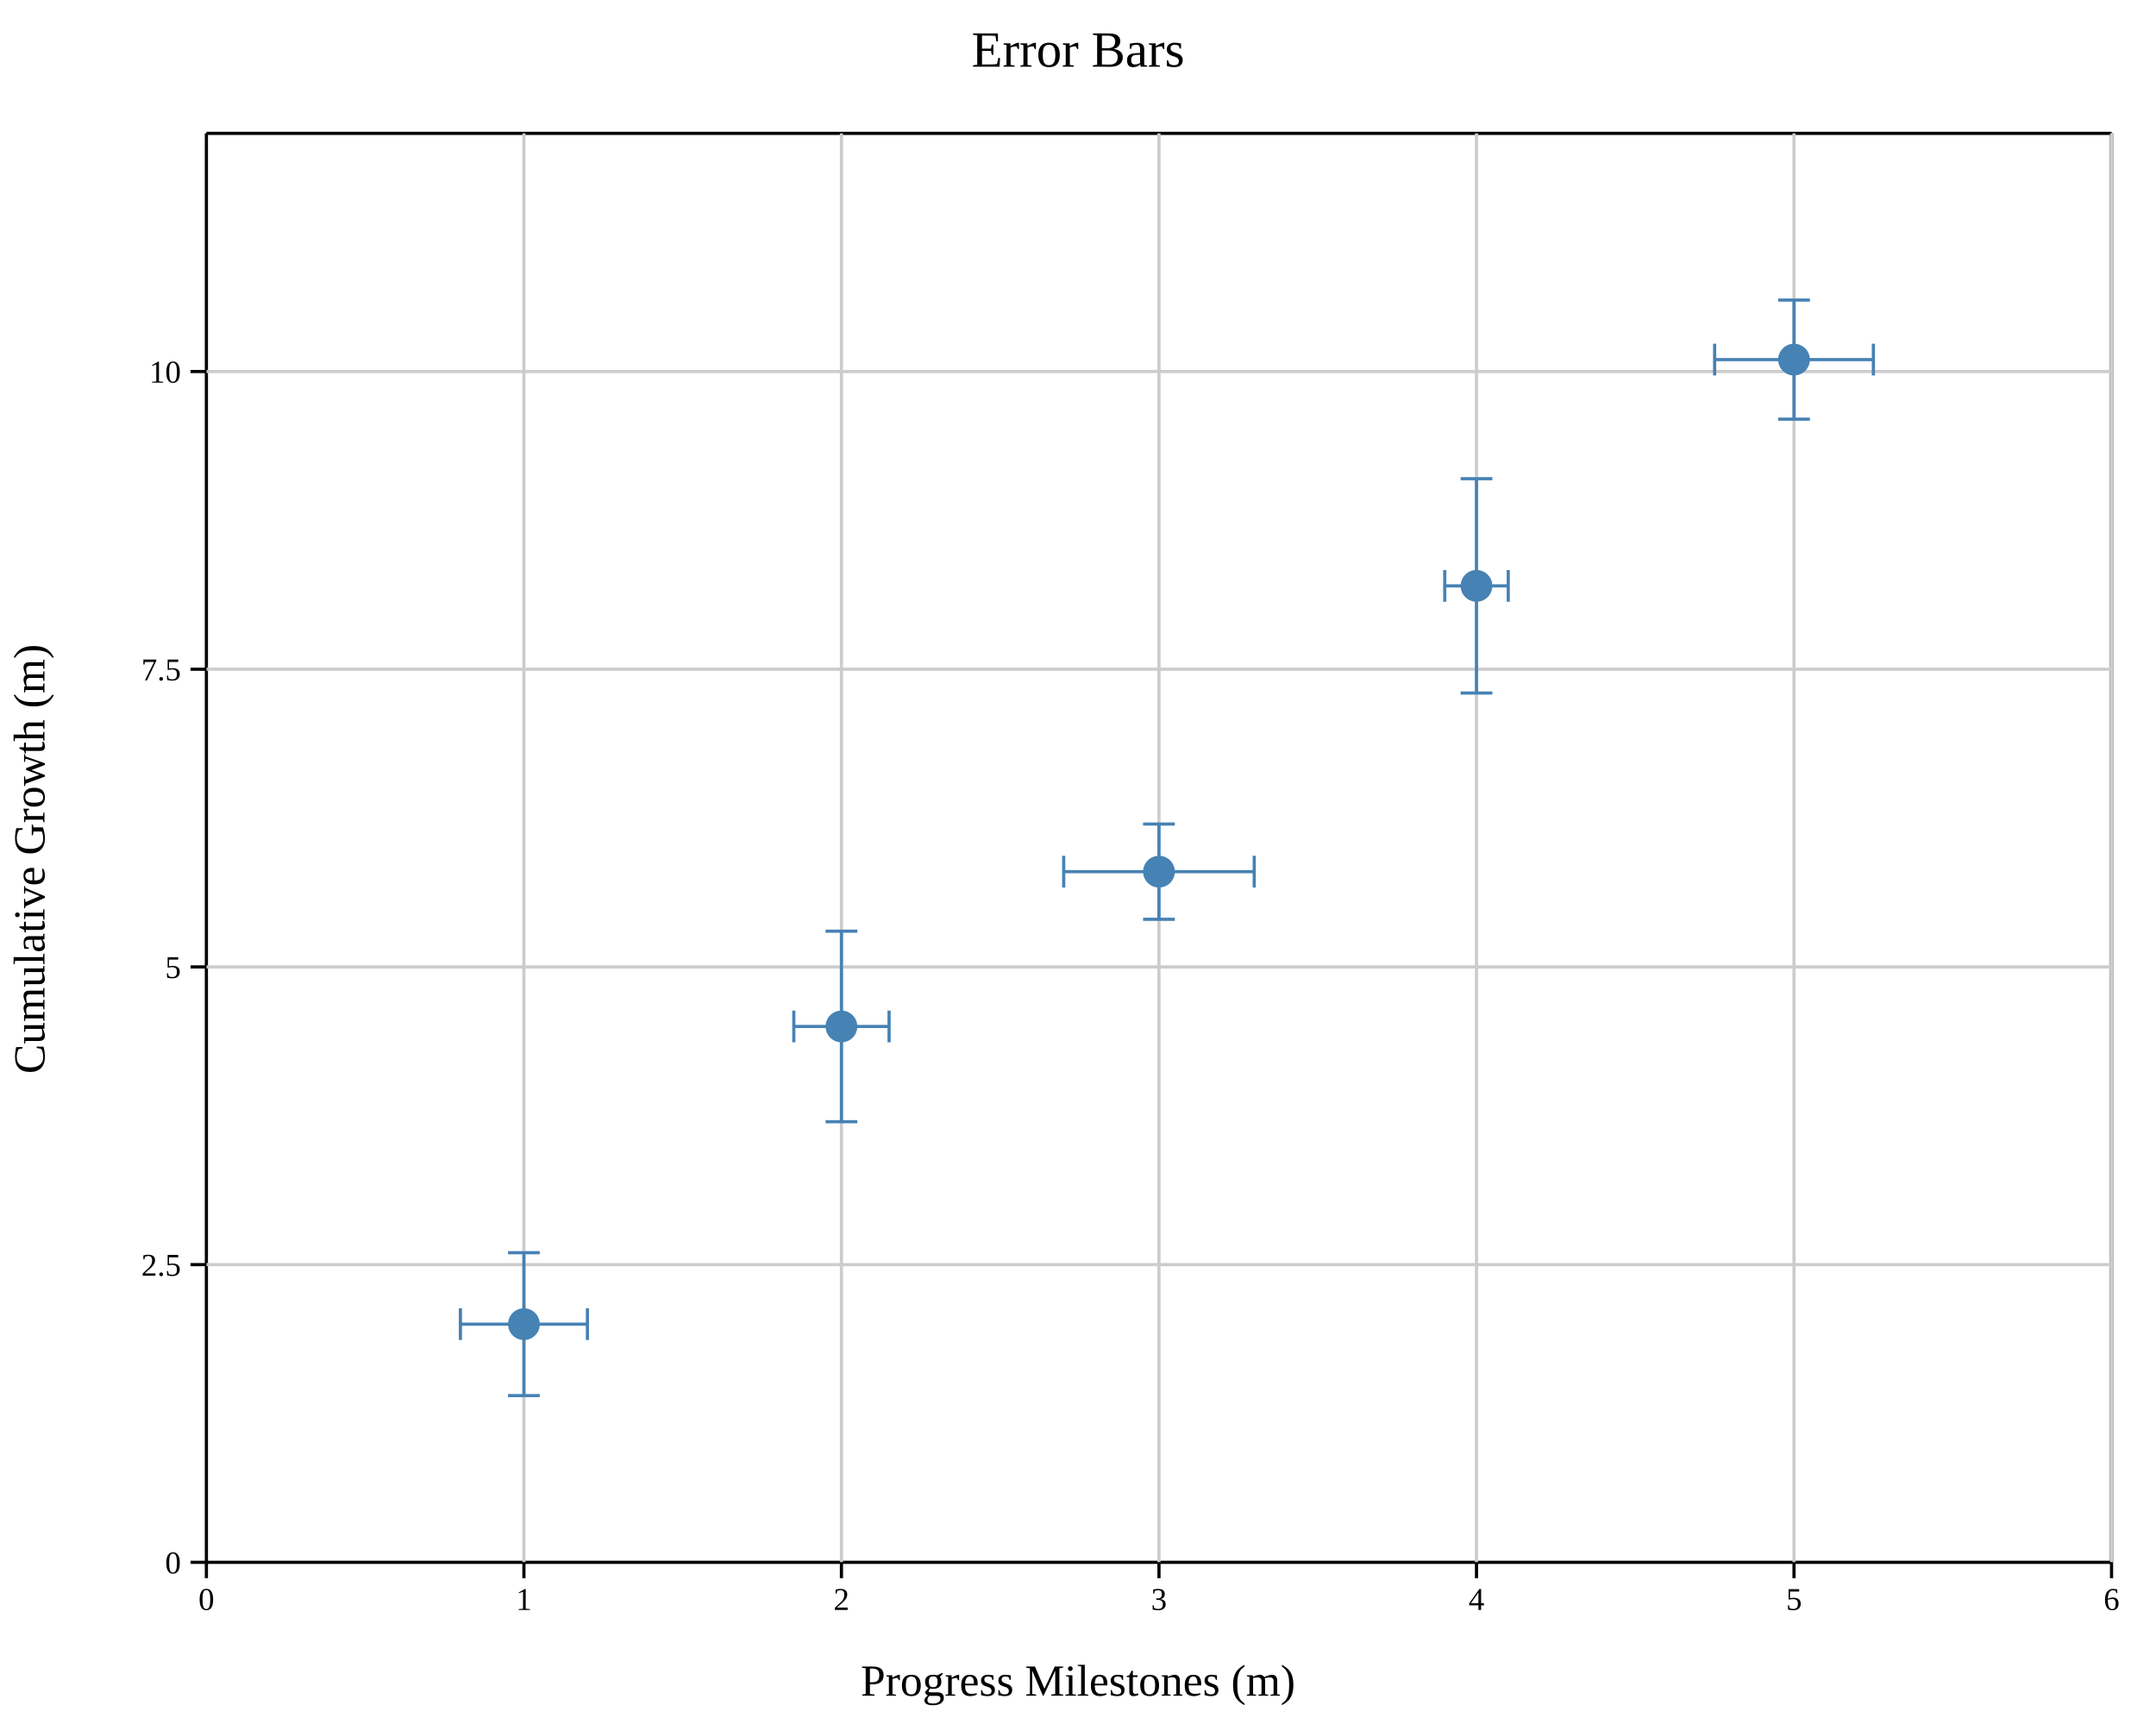
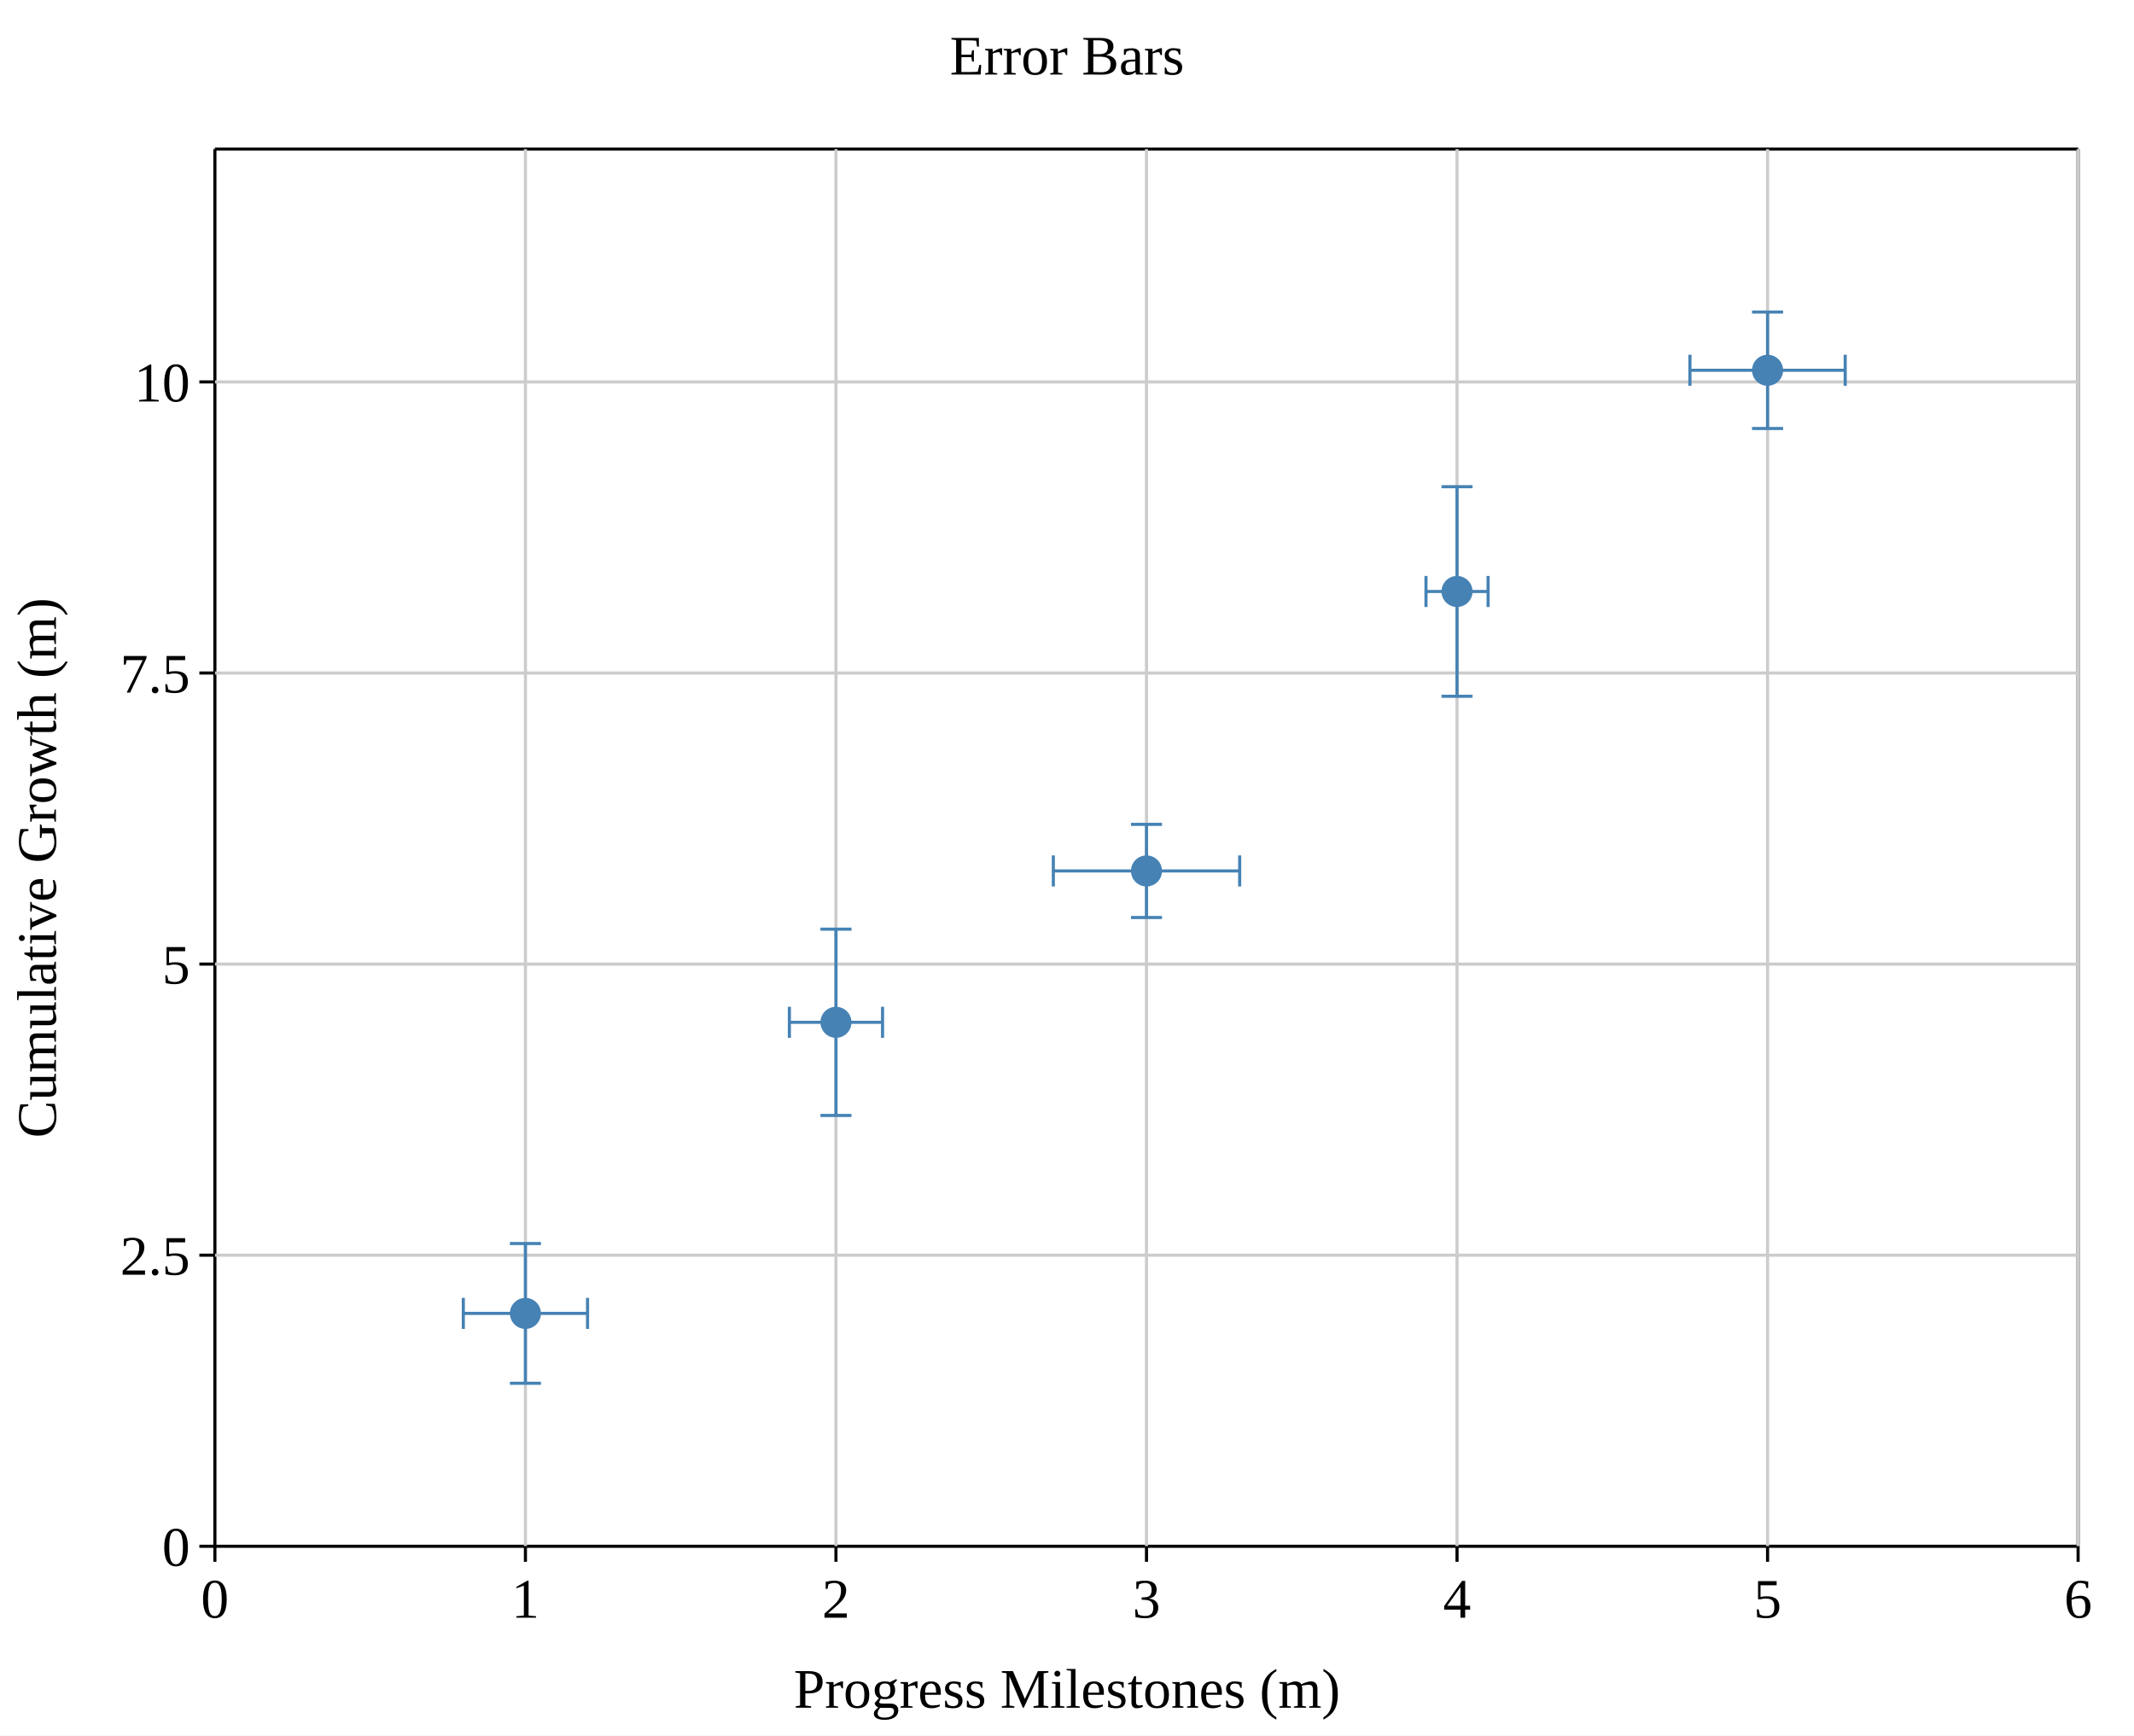
- <svg xmlns="http://www.w3.org/2000/svg" width="679" height="541" fill="black">
+ <svg xmlns="http://www.w3.org/2000/svg" width="687.2" height="559" fill="black">
  <rect width="100%" height="100%" fill="white" />
-   <line x1="65" y1="492" x2="665" y2="492" stroke="black" stroke-width="1" />
-   <line x1="65" y1="42" x2="65" y2="492" stroke="black" stroke-width="1" />
-   <line x1="65" y1="42" x2="665" y2="42" stroke="black" stroke-width="1" />
-   <line x1="665" y1="42" x2="665" y2="492" stroke="black" stroke-width="1" />
-   <line x1="165" y1="42" x2="165" y2="492" stroke="#ccc" stroke-width="1" />
-   <line x1="265" y1="42" x2="265" y2="492" stroke="#ccc" stroke-width="1" />
-   <line x1="365" y1="42" x2="365" y2="492" stroke="#ccc" stroke-width="1" />
-   <line x1="465" y1="42" x2="465" y2="492" stroke="#ccc" stroke-width="1" />
-   <line x1="565" y1="42" x2="565" y2="492" stroke="#ccc" stroke-width="1" />
-   <line x1="665" y1="42" x2="665" y2="492" stroke="#ccc" stroke-width="1" />
-   <line x1="65" y1="398.25" x2="665" y2="398.25" stroke="#ccc" stroke-width="1" />
-   <line x1="65" y1="304.5" x2="665" y2="304.5" stroke="#ccc" stroke-width="1" />
-   <line x1="65" y1="210.75" x2="665" y2="210.75" stroke="#ccc" stroke-width="1" />
-   <line x1="65" y1="117" x2="665" y2="117" stroke="#ccc" stroke-width="1" />
-   <line x1="65" y1="492" x2="65" y2="497" stroke="black" stroke-width="1" />
-   <text x="65" y="507" font-size="10" text-anchor="middle">0</text>
-   <line x1="165" y1="492" x2="165" y2="497" stroke="black" stroke-width="1" />
-   <text x="165" y="507" font-size="10" text-anchor="middle">1</text>
-   <line x1="265" y1="492" x2="265" y2="497" stroke="black" stroke-width="1" />
-   <text x="265" y="507" font-size="10" text-anchor="middle">2</text>
-   <line x1="365" y1="492" x2="365" y2="497" stroke="black" stroke-width="1" />
-   <text x="365" y="507" font-size="10" text-anchor="middle">3</text>
-   <line x1="465" y1="492" x2="465" y2="497" stroke="black" stroke-width="1" />
-   <text x="465" y="507" font-size="10" text-anchor="middle">4</text>
-   <line x1="565" y1="492" x2="565" y2="497" stroke="black" stroke-width="1" />
-   <text x="565" y="507" font-size="10" text-anchor="middle">5</text>
-   <line x1="665" y1="492" x2="665" y2="497" stroke="black" stroke-width="1" />
-   <text x="665" y="507" font-size="10" text-anchor="middle">6</text>
-   <line x1="60" y1="492" x2="65" y2="492" stroke="black" stroke-width="1" />
-   <text x="57" y="495.5" font-size="10" text-anchor="end">0</text>
-   <line x1="60" y1="398.25" x2="65" y2="398.25" stroke="black" stroke-width="1" />
-   <text x="57" y="401.75" font-size="10" text-anchor="end">2.5</text>
-   <line x1="60" y1="304.5" x2="65" y2="304.5" stroke="black" stroke-width="1" />
-   <text x="57" y="308" font-size="10" text-anchor="end">5</text>
-   <line x1="60" y1="210.75" x2="65" y2="210.75" stroke="black" stroke-width="1" />
-   <text x="57" y="214.25" font-size="10" text-anchor="end">7.5</text>
-   <line x1="60" y1="117" x2="65" y2="117" stroke="black" stroke-width="1" />
-   <text x="57" y="120.5" font-size="10" text-anchor="end">10</text>
-   <text x="339.5" y="534" font-size="14" text-anchor="middle">Progress Milestones (m)</text>
-   <text x="14" y="270.5" font-size="14" text-anchor="middle" transform="rotate(-90,14,270.5)">Cumulative Growth (m)</text>
-   <text x="339.5" y="21" font-size="16" text-anchor="middle">Error Bars</text>
-   <circle cx="165" cy="417" r="5" fill="steelblue" />
-   <line x1="145" y1="417" x2="185" y2="417" stroke="steelblue" stroke-width="1" />
-   <line x1="145" y1="412" x2="145" y2="422" stroke="steelblue" stroke-width="1" />
-   <line x1="185" y1="412" x2="185" y2="422" stroke="steelblue" stroke-width="1" />
-   <line x1="165" y1="439.5" x2="165" y2="394.5" stroke="steelblue" stroke-width="1" />
-   <line x1="160" y1="439.5" x2="170" y2="439.5" stroke="steelblue" stroke-width="1" />
-   <line x1="160" y1="394.5" x2="170" y2="394.5" stroke="steelblue" stroke-width="1" />
-   <circle cx="265" cy="323.25" r="5" fill="steelblue" />
-   <line x1="250" y1="323.25" x2="280" y2="323.25" stroke="steelblue" stroke-width="1" />
-   <line x1="250" y1="318.25" x2="250" y2="328.25" stroke="steelblue" stroke-width="1" />
-   <line x1="280" y1="318.25" x2="280" y2="328.25" stroke="steelblue" stroke-width="1" />
-   <line x1="265" y1="353.25" x2="265" y2="293.25" stroke="steelblue" stroke-width="1" />
-   <line x1="260" y1="353.25" x2="270" y2="353.25" stroke="steelblue" stroke-width="1" />
-   <line x1="260" y1="293.25" x2="270" y2="293.25" stroke="steelblue" stroke-width="1" />
-   <circle cx="365" cy="274.5" r="5" fill="steelblue" />
-   <line x1="335" y1="274.5" x2="395" y2="274.5" stroke="steelblue" stroke-width="1" />
-   <line x1="335" y1="269.5" x2="335" y2="279.5" stroke="steelblue" stroke-width="1" />
-   <line x1="395" y1="269.5" x2="395" y2="279.5" stroke="steelblue" stroke-width="1" />
-   <line x1="365" y1="289.5" x2="365" y2="259.5" stroke="steelblue" stroke-width="1" />
-   <line x1="360" y1="289.5" x2="370" y2="289.5" stroke="steelblue" stroke-width="1" />
-   <line x1="360" y1="259.5" x2="370" y2="259.5" stroke="steelblue" stroke-width="1" />
-   <circle cx="465" cy="184.5" r="5" fill="steelblue" />
-   <line x1="455" y1="184.5" x2="475" y2="184.5" stroke="steelblue" stroke-width="1" />
-   <line x1="455" y1="179.5" x2="455" y2="189.5" stroke="steelblue" stroke-width="1" />
-   <line x1="475" y1="179.5" x2="475" y2="189.5" stroke="steelblue" stroke-width="1" />
-   <line x1="465" y1="218.25" x2="465" y2="150.75" stroke="steelblue" stroke-width="1" />
-   <line x1="460" y1="218.25" x2="470" y2="218.25" stroke="steelblue" stroke-width="1" />
-   <line x1="460" y1="150.75" x2="470" y2="150.75" stroke="steelblue" stroke-width="1" />
-   <circle cx="565" cy="113.25" r="5" fill="steelblue" />
-   <line x1="540" y1="113.25" x2="590" y2="113.25" stroke="steelblue" stroke-width="1" />
-   <line x1="540" y1="108.25" x2="540" y2="118.25" stroke="steelblue" stroke-width="1" />
-   <line x1="590" y1="108.25" x2="590" y2="118.25" stroke="steelblue" stroke-width="1" />
-   <line x1="565" y1="132" x2="565" y2="94.5" stroke="steelblue" stroke-width="1" />
-   <line x1="560" y1="132" x2="570" y2="132" stroke="steelblue" stroke-width="1" />
-   <line x1="560" y1="94.5" x2="570" y2="94.5" stroke="steelblue" stroke-width="1" />
+   <line x1="69.2" y1="498" x2="669.2" y2="498" stroke="black" stroke-width="1" />
+   <line x1="69.2" y1="48" x2="69.2" y2="498" stroke="black" stroke-width="1" />
+   <line x1="69.2" y1="48" x2="669.2" y2="48" stroke="black" stroke-width="1" />
+   <line x1="669.2" y1="48" x2="669.2" y2="498" stroke="black" stroke-width="1" />
+   <line x1="169.2" y1="48" x2="169.2" y2="498" stroke="#ccc" stroke-width="1" />
+   <line x1="269.2" y1="48" x2="269.2" y2="498" stroke="#ccc" stroke-width="1" />
+   <line x1="369.2" y1="48" x2="369.2" y2="498" stroke="#ccc" stroke-width="1" />
+   <line x1="469.2" y1="48" x2="469.2" y2="498" stroke="#ccc" stroke-width="1" />
+   <line x1="569.2" y1="48" x2="569.2" y2="498" stroke="#ccc" stroke-width="1" />
+   <line x1="669.2" y1="48" x2="669.2" y2="498" stroke="#ccc" stroke-width="1" />
+   <line x1="69.2" y1="404.25" x2="669.2" y2="404.25" stroke="#ccc" stroke-width="1" />
+   <line x1="69.2" y1="310.5" x2="669.2" y2="310.5" stroke="#ccc" stroke-width="1" />
+   <line x1="69.2" y1="216.75" x2="669.2" y2="216.75" stroke="#ccc" stroke-width="1" />
+   <line x1="69.2" y1="123" x2="669.2" y2="123" stroke="#ccc" stroke-width="1" />
+   <line x1="69.2" y1="498" x2="69.2" y2="503" stroke="black" stroke-width="1" />
+   <text x="69.2" y="521" font-size="18" text-anchor="middle">0</text>
+   <line x1="169.2" y1="498" x2="169.2" y2="503" stroke="black" stroke-width="1" />
+   <text x="169.2" y="521" font-size="18" text-anchor="middle">1</text>
+   <line x1="269.2" y1="498" x2="269.2" y2="503" stroke="black" stroke-width="1" />
+   <text x="269.2" y="521" font-size="18" text-anchor="middle">2</text>
+   <line x1="369.2" y1="498" x2="369.2" y2="503" stroke="black" stroke-width="1" />
+   <text x="369.2" y="521" font-size="18" text-anchor="middle">3</text>
+   <line x1="469.2" y1="498" x2="469.2" y2="503" stroke="black" stroke-width="1" />
+   <text x="469.2" y="521" font-size="18" text-anchor="middle">4</text>
+   <line x1="569.2" y1="498" x2="569.2" y2="503" stroke="black" stroke-width="1" />
+   <text x="569.2" y="521" font-size="18" text-anchor="middle">5</text>
+   <line x1="669.2" y1="498" x2="669.2" y2="503" stroke="black" stroke-width="1" />
+   <text x="669.2" y="521" font-size="18" text-anchor="middle">6</text>
+   <line x1="64.2" y1="498" x2="69.2" y2="498" stroke="black" stroke-width="1" />
+   <text x="61.2" y="504.3" font-size="18" text-anchor="end">0</text>
+   <line x1="64.2" y1="404.25" x2="69.2" y2="404.25" stroke="black" stroke-width="1" />
+   <text x="61.2" y="410.55" font-size="18" text-anchor="end">2.5</text>
+   <line x1="64.2" y1="310.5" x2="69.2" y2="310.5" stroke="black" stroke-width="1" />
+   <text x="61.2" y="316.8" font-size="18" text-anchor="end">5</text>
+   <line x1="64.2" y1="216.75" x2="69.2" y2="216.75" stroke="black" stroke-width="1" />
+   <text x="61.2" y="223.05" font-size="18" text-anchor="end">7.5</text>
+   <line x1="64.2" y1="123" x2="69.2" y2="123" stroke="black" stroke-width="1" />
+   <text x="61.2" y="129.3" font-size="18" text-anchor="end">10</text>
+   <text x="343.6" y="550" font-size="18" text-anchor="middle">Progress Milestones (m)</text>
+   <text x="18" y="279.5" font-size="18" text-anchor="middle" transform="rotate(-90,18,279.5)">Cumulative Growth (m)</text>
+   <text x="343.6" y="24" font-size="18" text-anchor="middle">Error Bars</text>
+   <circle cx="169.2" cy="423" r="5" fill="steelblue" />
+   <line x1="149.2" y1="423" x2="189.2" y2="423" stroke="steelblue" stroke-width="1" />
+   <line x1="149.2" y1="418" x2="149.2" y2="428" stroke="steelblue" stroke-width="1" />
+   <line x1="189.2" y1="418" x2="189.2" y2="428" stroke="steelblue" stroke-width="1" />
+   <line x1="169.2" y1="445.5" x2="169.2" y2="400.5" stroke="steelblue" stroke-width="1" />
+   <line x1="164.2" y1="445.5" x2="174.2" y2="445.5" stroke="steelblue" stroke-width="1" />
+   <line x1="164.2" y1="400.5" x2="174.2" y2="400.5" stroke="steelblue" stroke-width="1" />
+   <circle cx="269.2" cy="329.25" r="5" fill="steelblue" />
+   <line x1="254.2" y1="329.25" x2="284.2" y2="329.25" stroke="steelblue" stroke-width="1" />
+   <line x1="254.2" y1="324.25" x2="254.2" y2="334.25" stroke="steelblue" stroke-width="1" />
+   <line x1="284.2" y1="324.25" x2="284.2" y2="334.25" stroke="steelblue" stroke-width="1" />
+   <line x1="269.2" y1="359.25" x2="269.2" y2="299.25" stroke="steelblue" stroke-width="1" />
+   <line x1="264.2" y1="359.25" x2="274.2" y2="359.25" stroke="steelblue" stroke-width="1" />
+   <line x1="264.2" y1="299.25" x2="274.2" y2="299.25" stroke="steelblue" stroke-width="1" />
+   <circle cx="369.2" cy="280.5" r="5" fill="steelblue" />
+   <line x1="339.2" y1="280.5" x2="399.2" y2="280.5" stroke="steelblue" stroke-width="1" />
+   <line x1="339.2" y1="275.5" x2="339.2" y2="285.5" stroke="steelblue" stroke-width="1" />
+   <line x1="399.2" y1="275.5" x2="399.2" y2="285.5" stroke="steelblue" stroke-width="1" />
+   <line x1="369.2" y1="295.5" x2="369.2" y2="265.5" stroke="steelblue" stroke-width="1" />
+   <line x1="364.2" y1="295.5" x2="374.2" y2="295.5" stroke="steelblue" stroke-width="1" />
+   <line x1="364.2" y1="265.5" x2="374.2" y2="265.5" stroke="steelblue" stroke-width="1" />
+   <circle cx="469.2" cy="190.5" r="5" fill="steelblue" />
+   <line x1="459.2" y1="190.5" x2="479.2" y2="190.5" stroke="steelblue" stroke-width="1" />
+   <line x1="459.2" y1="185.5" x2="459.2" y2="195.5" stroke="steelblue" stroke-width="1" />
+   <line x1="479.2" y1="185.5" x2="479.2" y2="195.5" stroke="steelblue" stroke-width="1" />
+   <line x1="469.2" y1="224.25" x2="469.2" y2="156.75" stroke="steelblue" stroke-width="1" />
+   <line x1="464.2" y1="224.25" x2="474.2" y2="224.25" stroke="steelblue" stroke-width="1" />
+   <line x1="464.2" y1="156.75" x2="474.2" y2="156.75" stroke="steelblue" stroke-width="1" />
+   <circle cx="569.2" cy="119.25" r="5" fill="steelblue" />
+   <line x1="544.2" y1="119.25" x2="594.2" y2="119.25" stroke="steelblue" stroke-width="1" />
+   <line x1="544.2" y1="114.25" x2="544.2" y2="124.25" stroke="steelblue" stroke-width="1" />
+   <line x1="594.2" y1="114.25" x2="594.2" y2="124.25" stroke="steelblue" stroke-width="1" />
+   <line x1="569.2" y1="138" x2="569.2" y2="100.5" stroke="steelblue" stroke-width="1" />
+   <line x1="564.2" y1="138" x2="574.2" y2="138" stroke="steelblue" stroke-width="1" />
+   <line x1="564.2" y1="100.5" x2="574.2" y2="100.5" stroke="steelblue" stroke-width="1" />
</svg>
